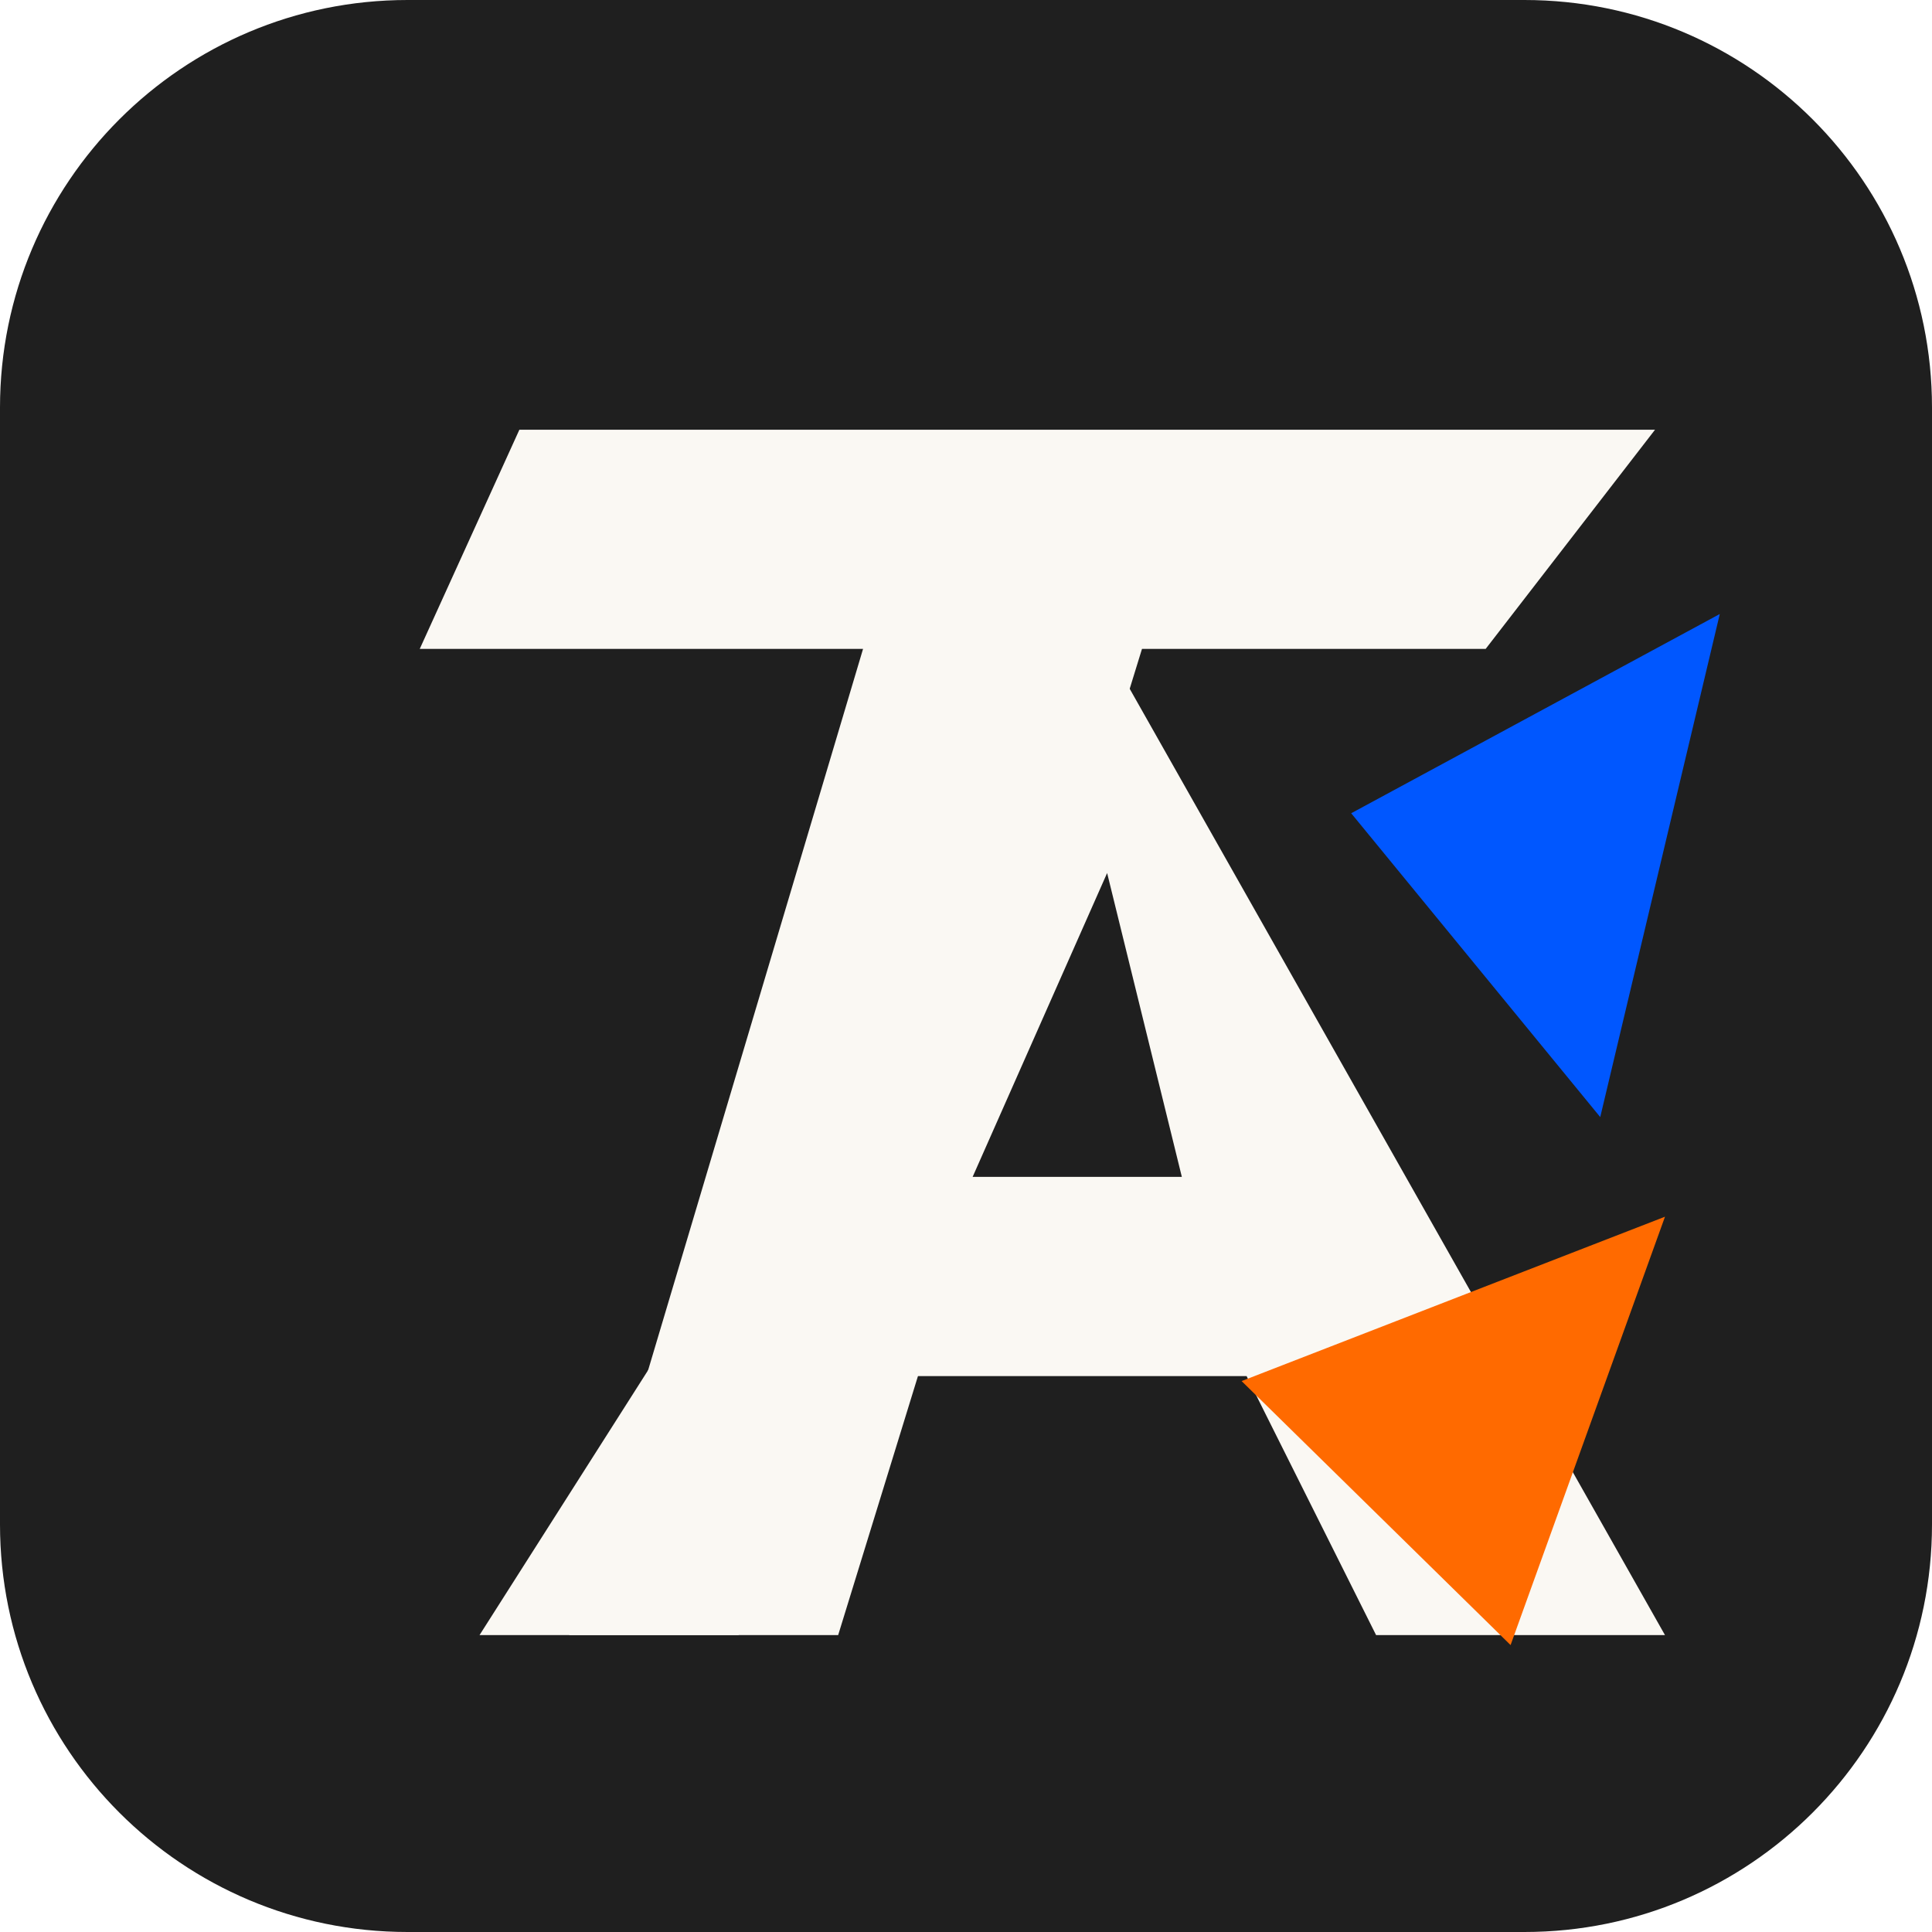
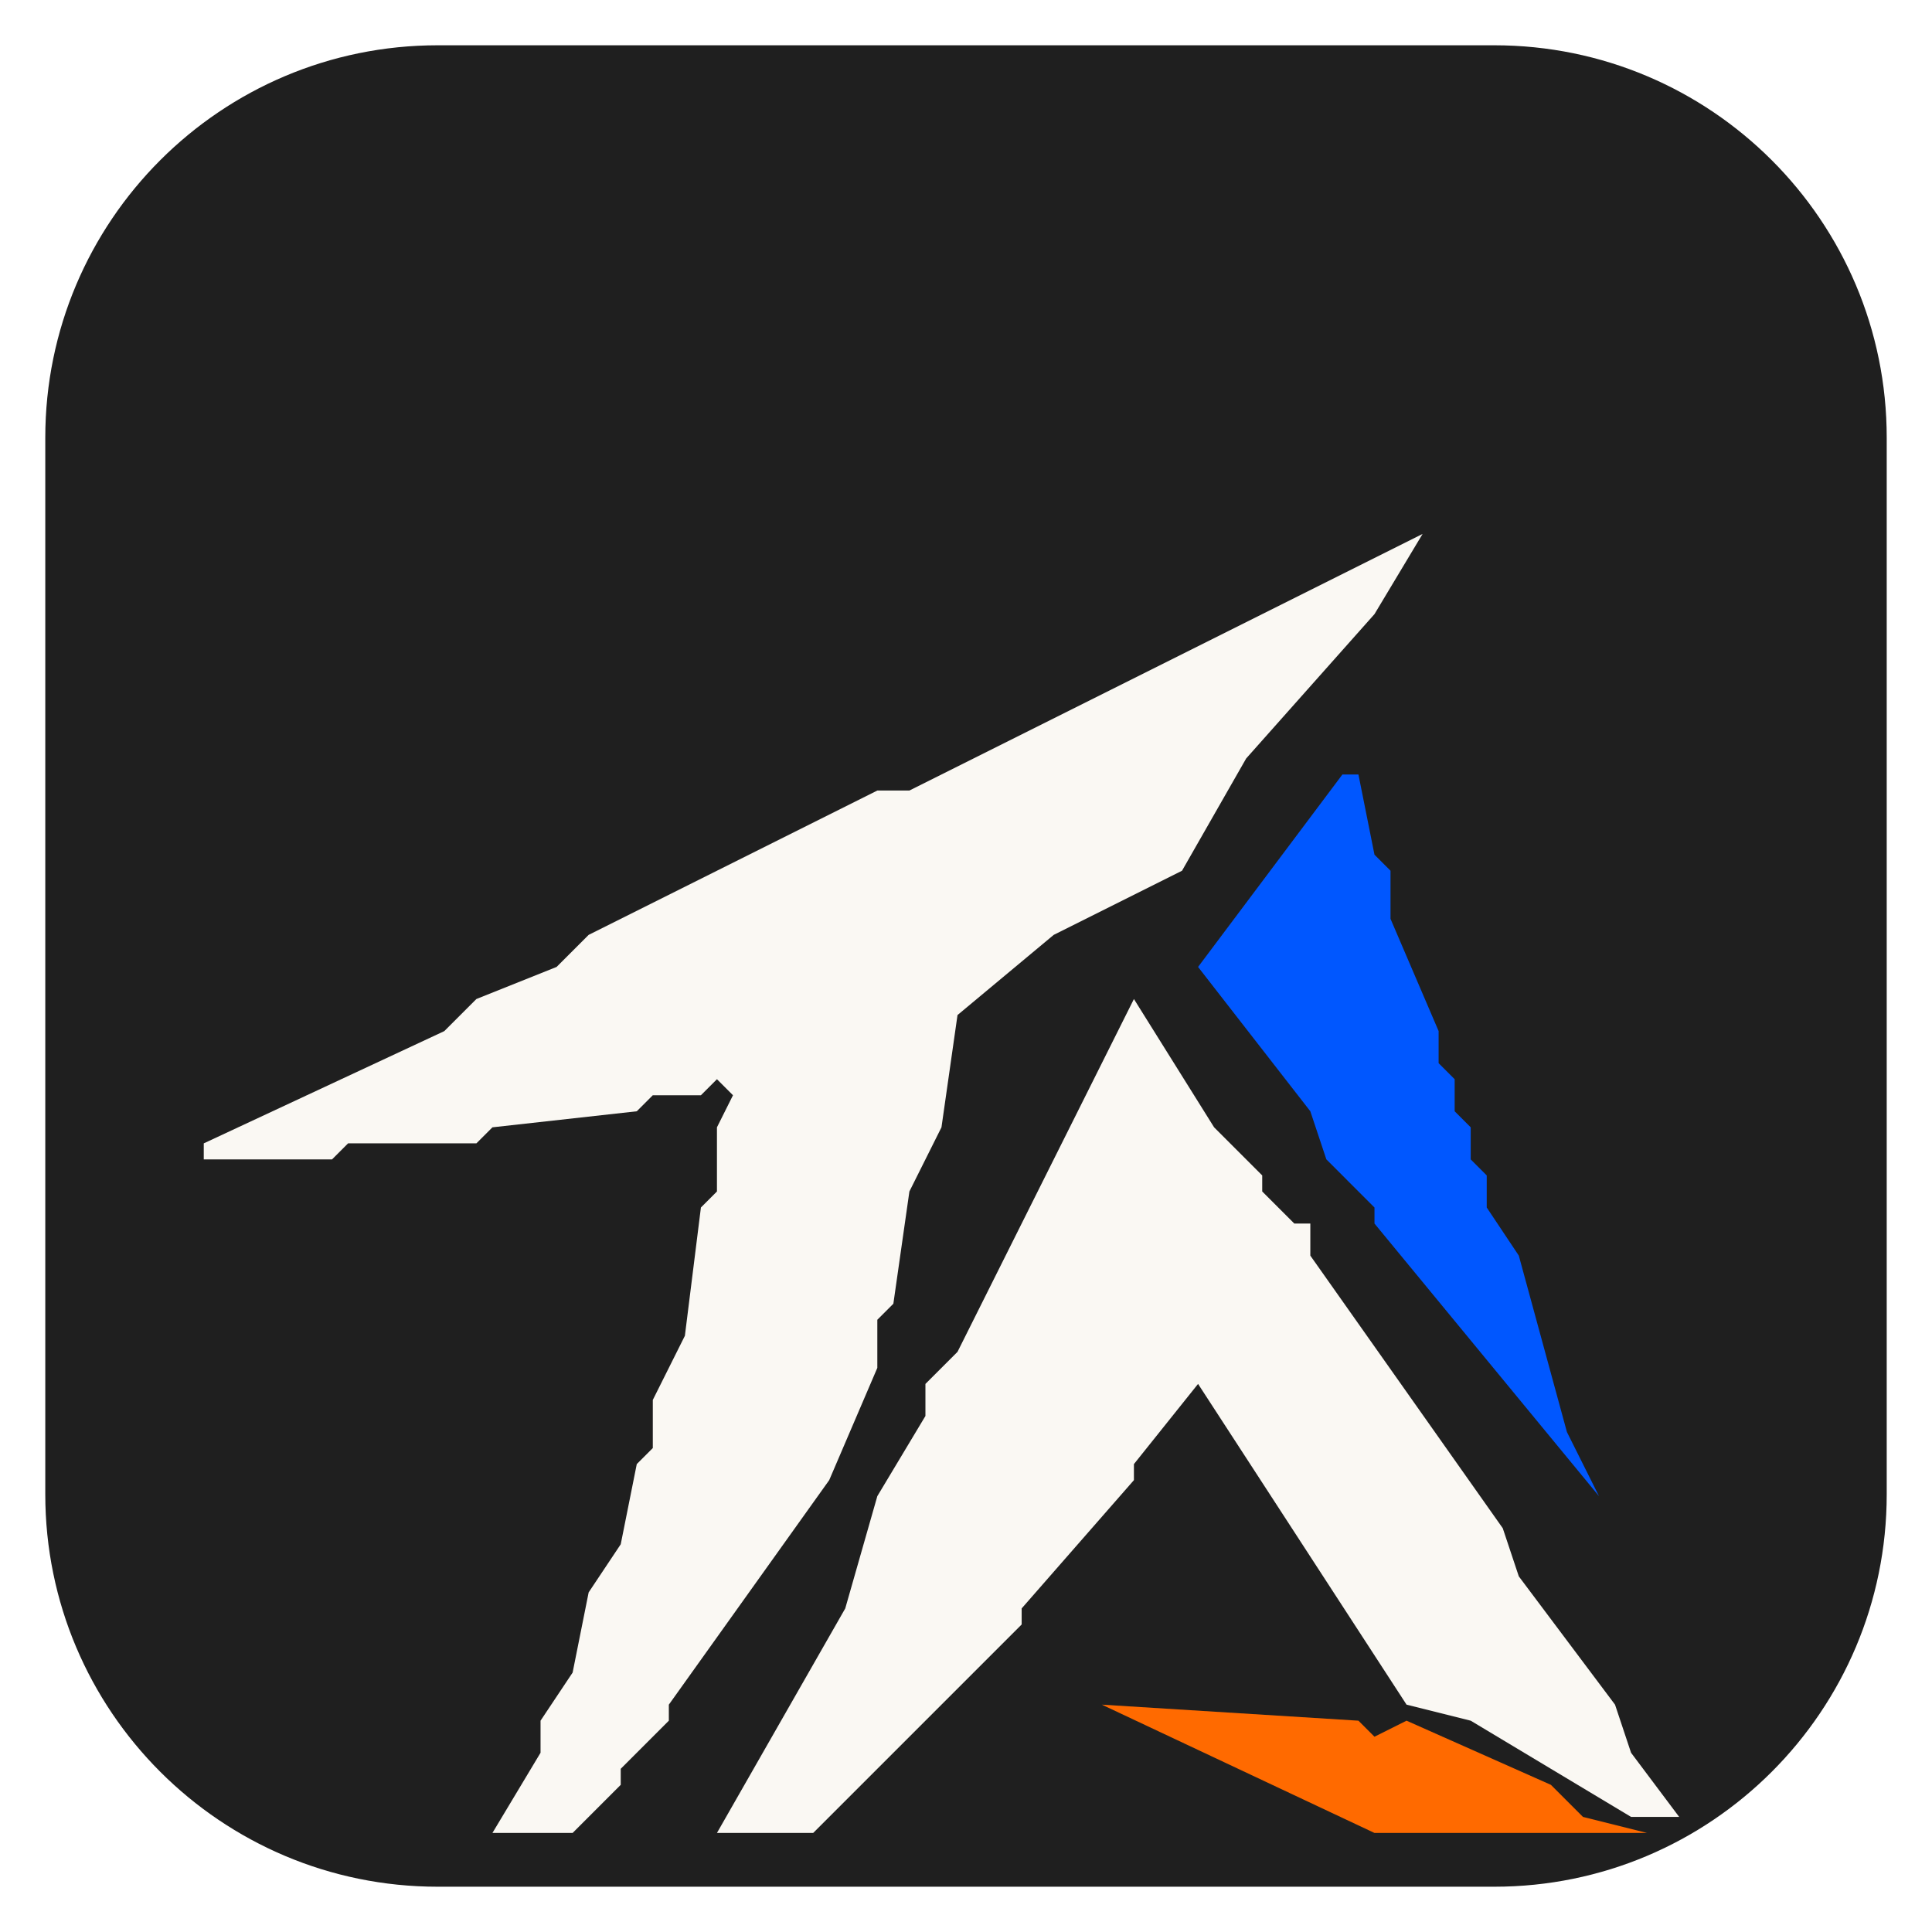
- <svg xmlns="http://www.w3.org/2000/svg" width="256" height="256" viewBox="0 0 256 256">
-   <rect width="256" height="256" rx="54" fill="#1F1F1F" />
-   <g transform="translate(18 18) scale(.66)">
-     <g transform="translate(25 25)">
-       <polygon points="52,34 280,34 246,78 177,78 116,276 62,276 121,78 32,78" fill="#FAF8F3" />
-       <polygon points="170,78 282,276 224,276 198,224 118,224 96,276 44,276" fill="#FAF8F3" />
-       <polygon points="170,123 143,184 185,184" fill="#1F1F1F" />
-       <polygon points="219,111 293,71 269,172" fill="#0057FF" />
-       <polygon points="197,225 282,192 251,278" fill="#FF6A00" />
-     </g>
+ <svg xmlns="http://www.w3.org/2000/svg" viewBox="0 0 512 512" role="img" aria-label="ThAspect">
+   <rect x="12" y="12" width="488" height="488" rx="104" fill="#1F1F1F" />
+   <g transform="translate(54 82) scale(4.25)">
+     <path d="M 58 43 L 47 65 L 45 67 L 45 69 L 42 74 L 40 81 L 32 95 L 38 95 L 51 82 L 51 81 L 58 73 L 58 72 L 62 67 L 75 87 L 79 88 L 89 94 L 92 94 L 89 90 L 88 87 L 82 79 L 81 76 L 69 59 L 69 57 L 68 57 L 66 55 L 66 54 L 63 51 Z M 76 14 L 44 30 L 42 30 L 24 39 L 22 41 L 17 43 L 15 45 L 0 52 L 0 53 L 8 53 L 9 52 L 17 52 L 18 51 L 27 50 L 28 49 L 31 49 L 32 48 L 33 49 L 32 51 L 32 55 L 31 56 L 30 64 L 28 68 L 28 71 L 27 72 L 26 77 L 24 80 L 23 85 L 21 88 L 21 90 L 18 95 L 23 95 L 26 92 L 26 91 L 29 88 L 29 87 L 39 73 L 42 66 L 42 63 L 43 62 L 44 55 L 46 51 L 47 44 L 53 39 L 61 35 L 65 28 L 73 19 Z" fill="#FAF8F3" fill-rule="evenodd" />
+     <path d="M 71 29 L 62 41 L 69 50 L 70 53 L 73 56 L 73 57 L 87 74 L 85 70 L 82 59 L 80 56 L 80 54 L 79 53 L 79 51 L 78 50 L 78 48 L 77 47 L 77 45 L 74 38 L 74 35 L 73 34 L 72 29 Z" fill="#0057FF" fill-rule="evenodd" />
+     <path d="M 56 87 L 73 95 L 90 95 L 86 94 L 84 92 L 75 88 L 73 89 L 72 88 Z" fill="#FF6A00" fill-rule="evenodd" />
  </g>
</svg>
